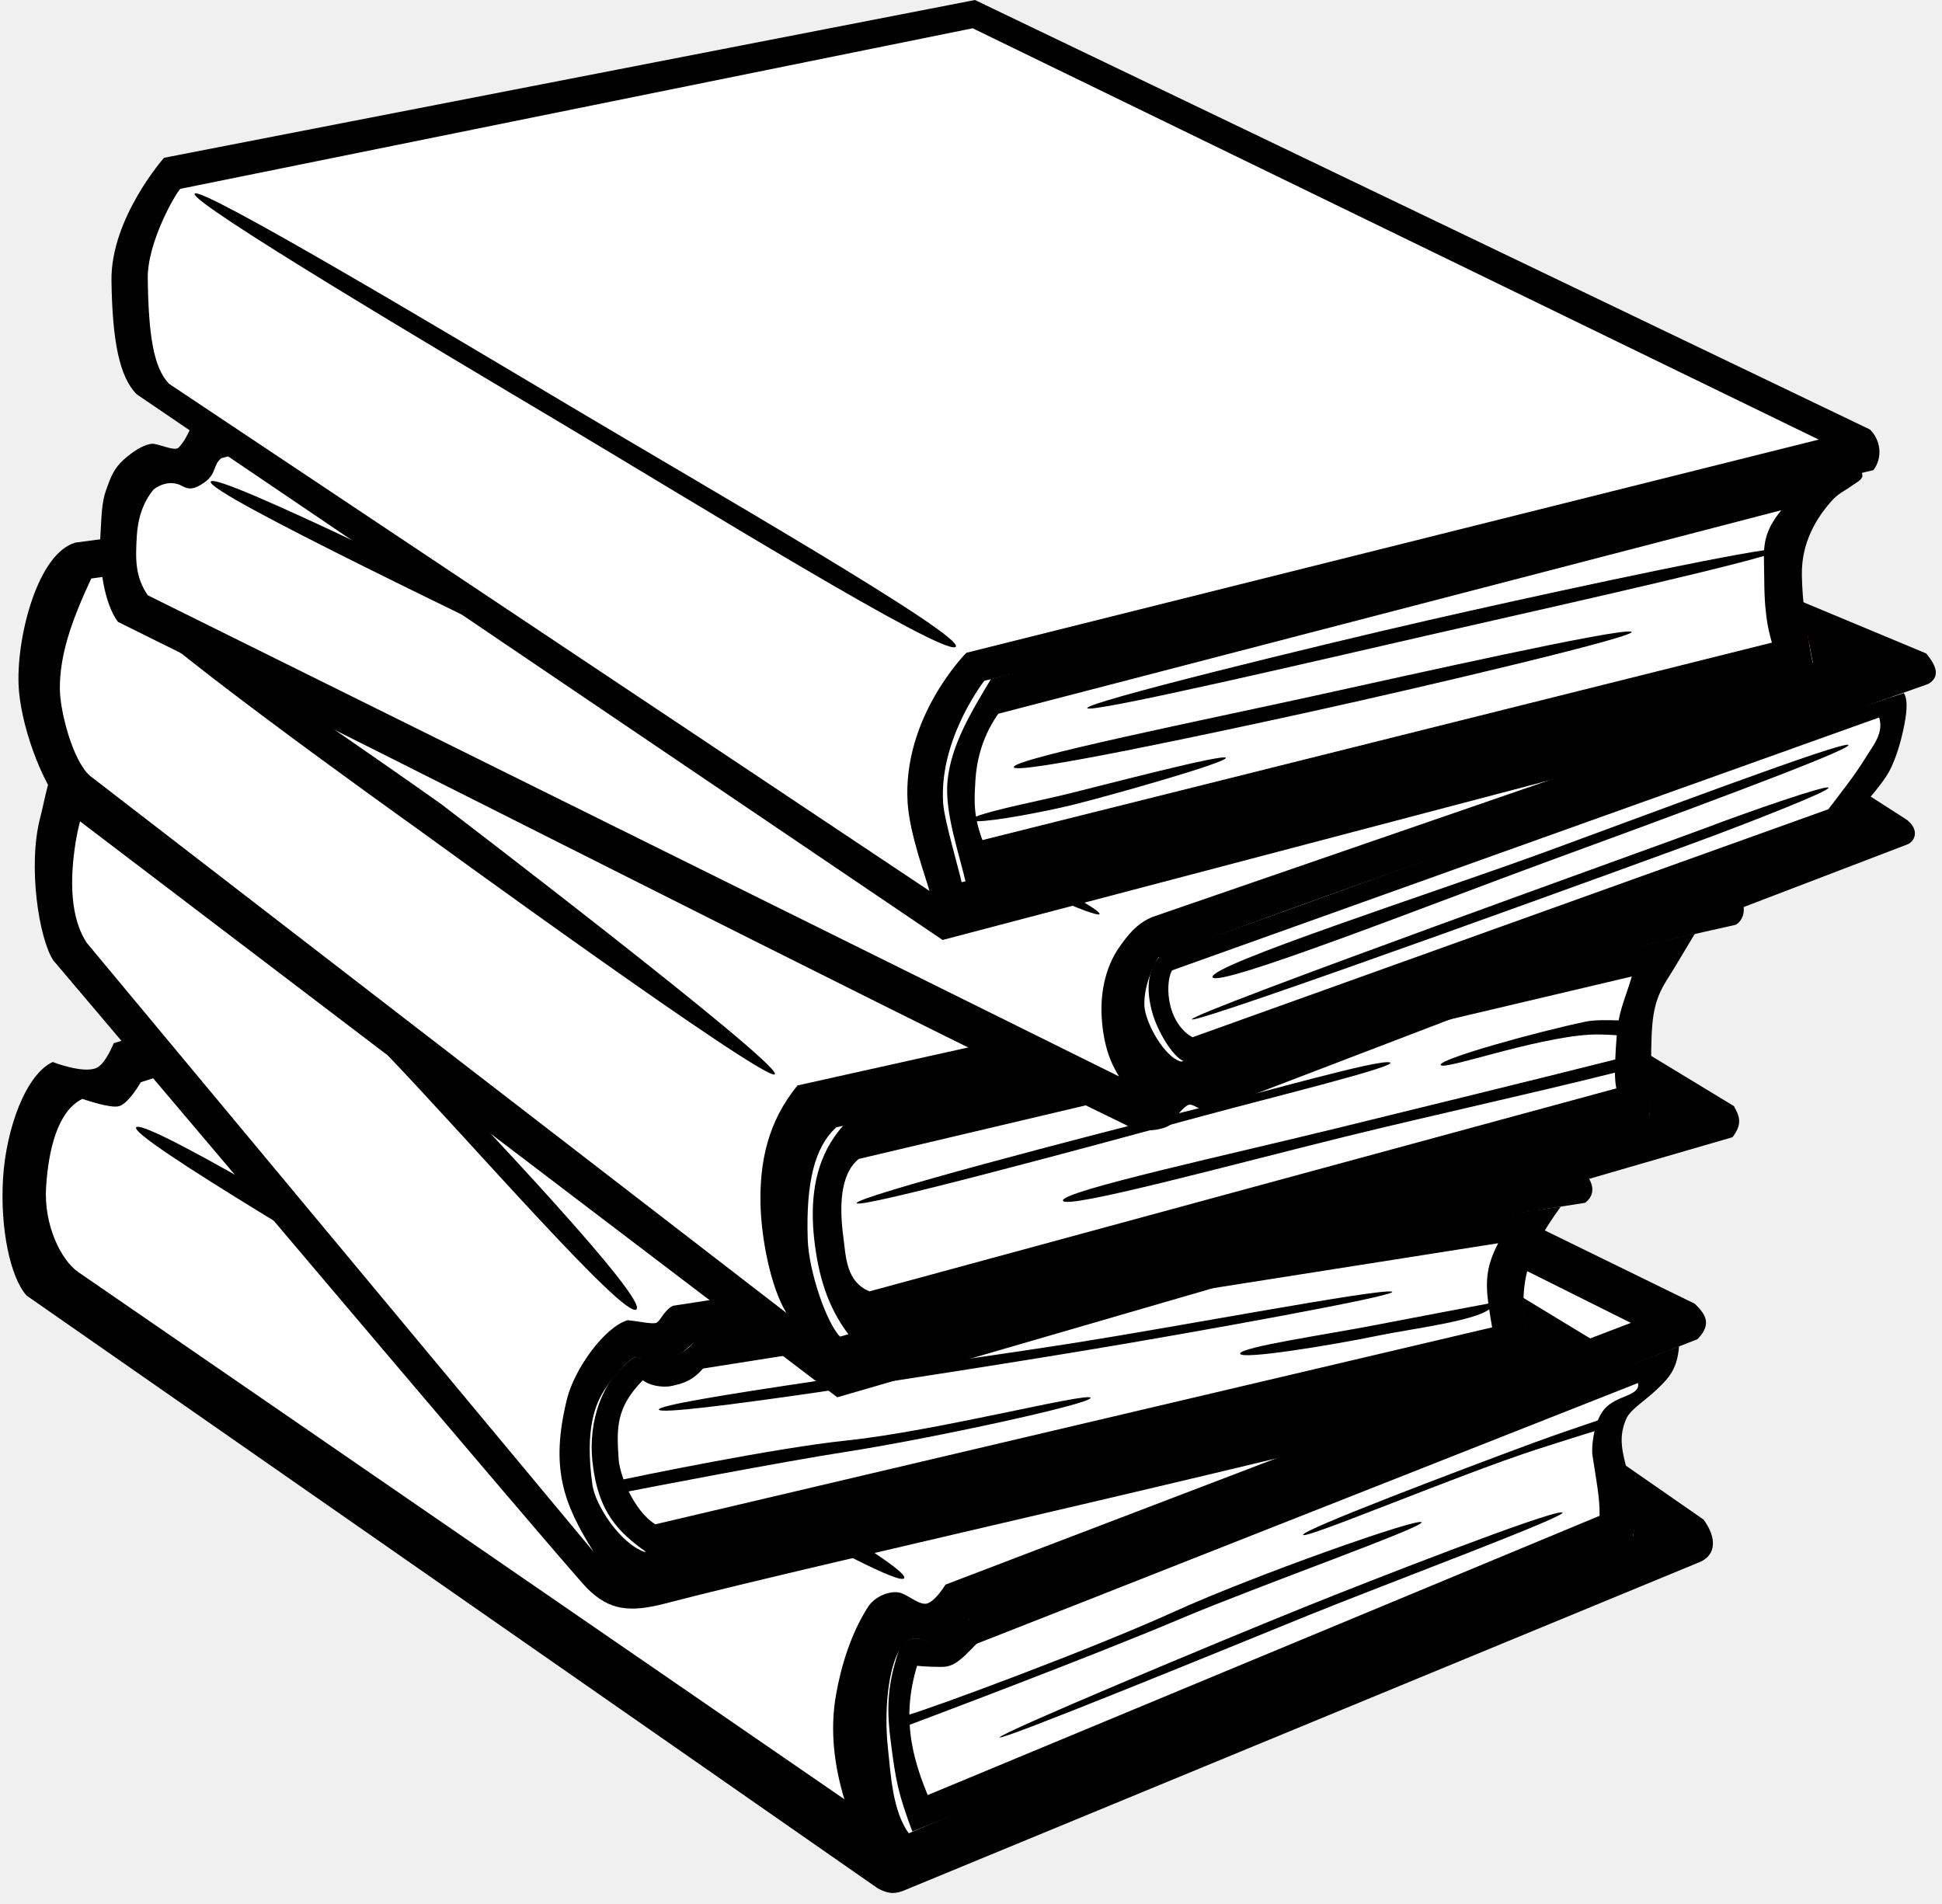
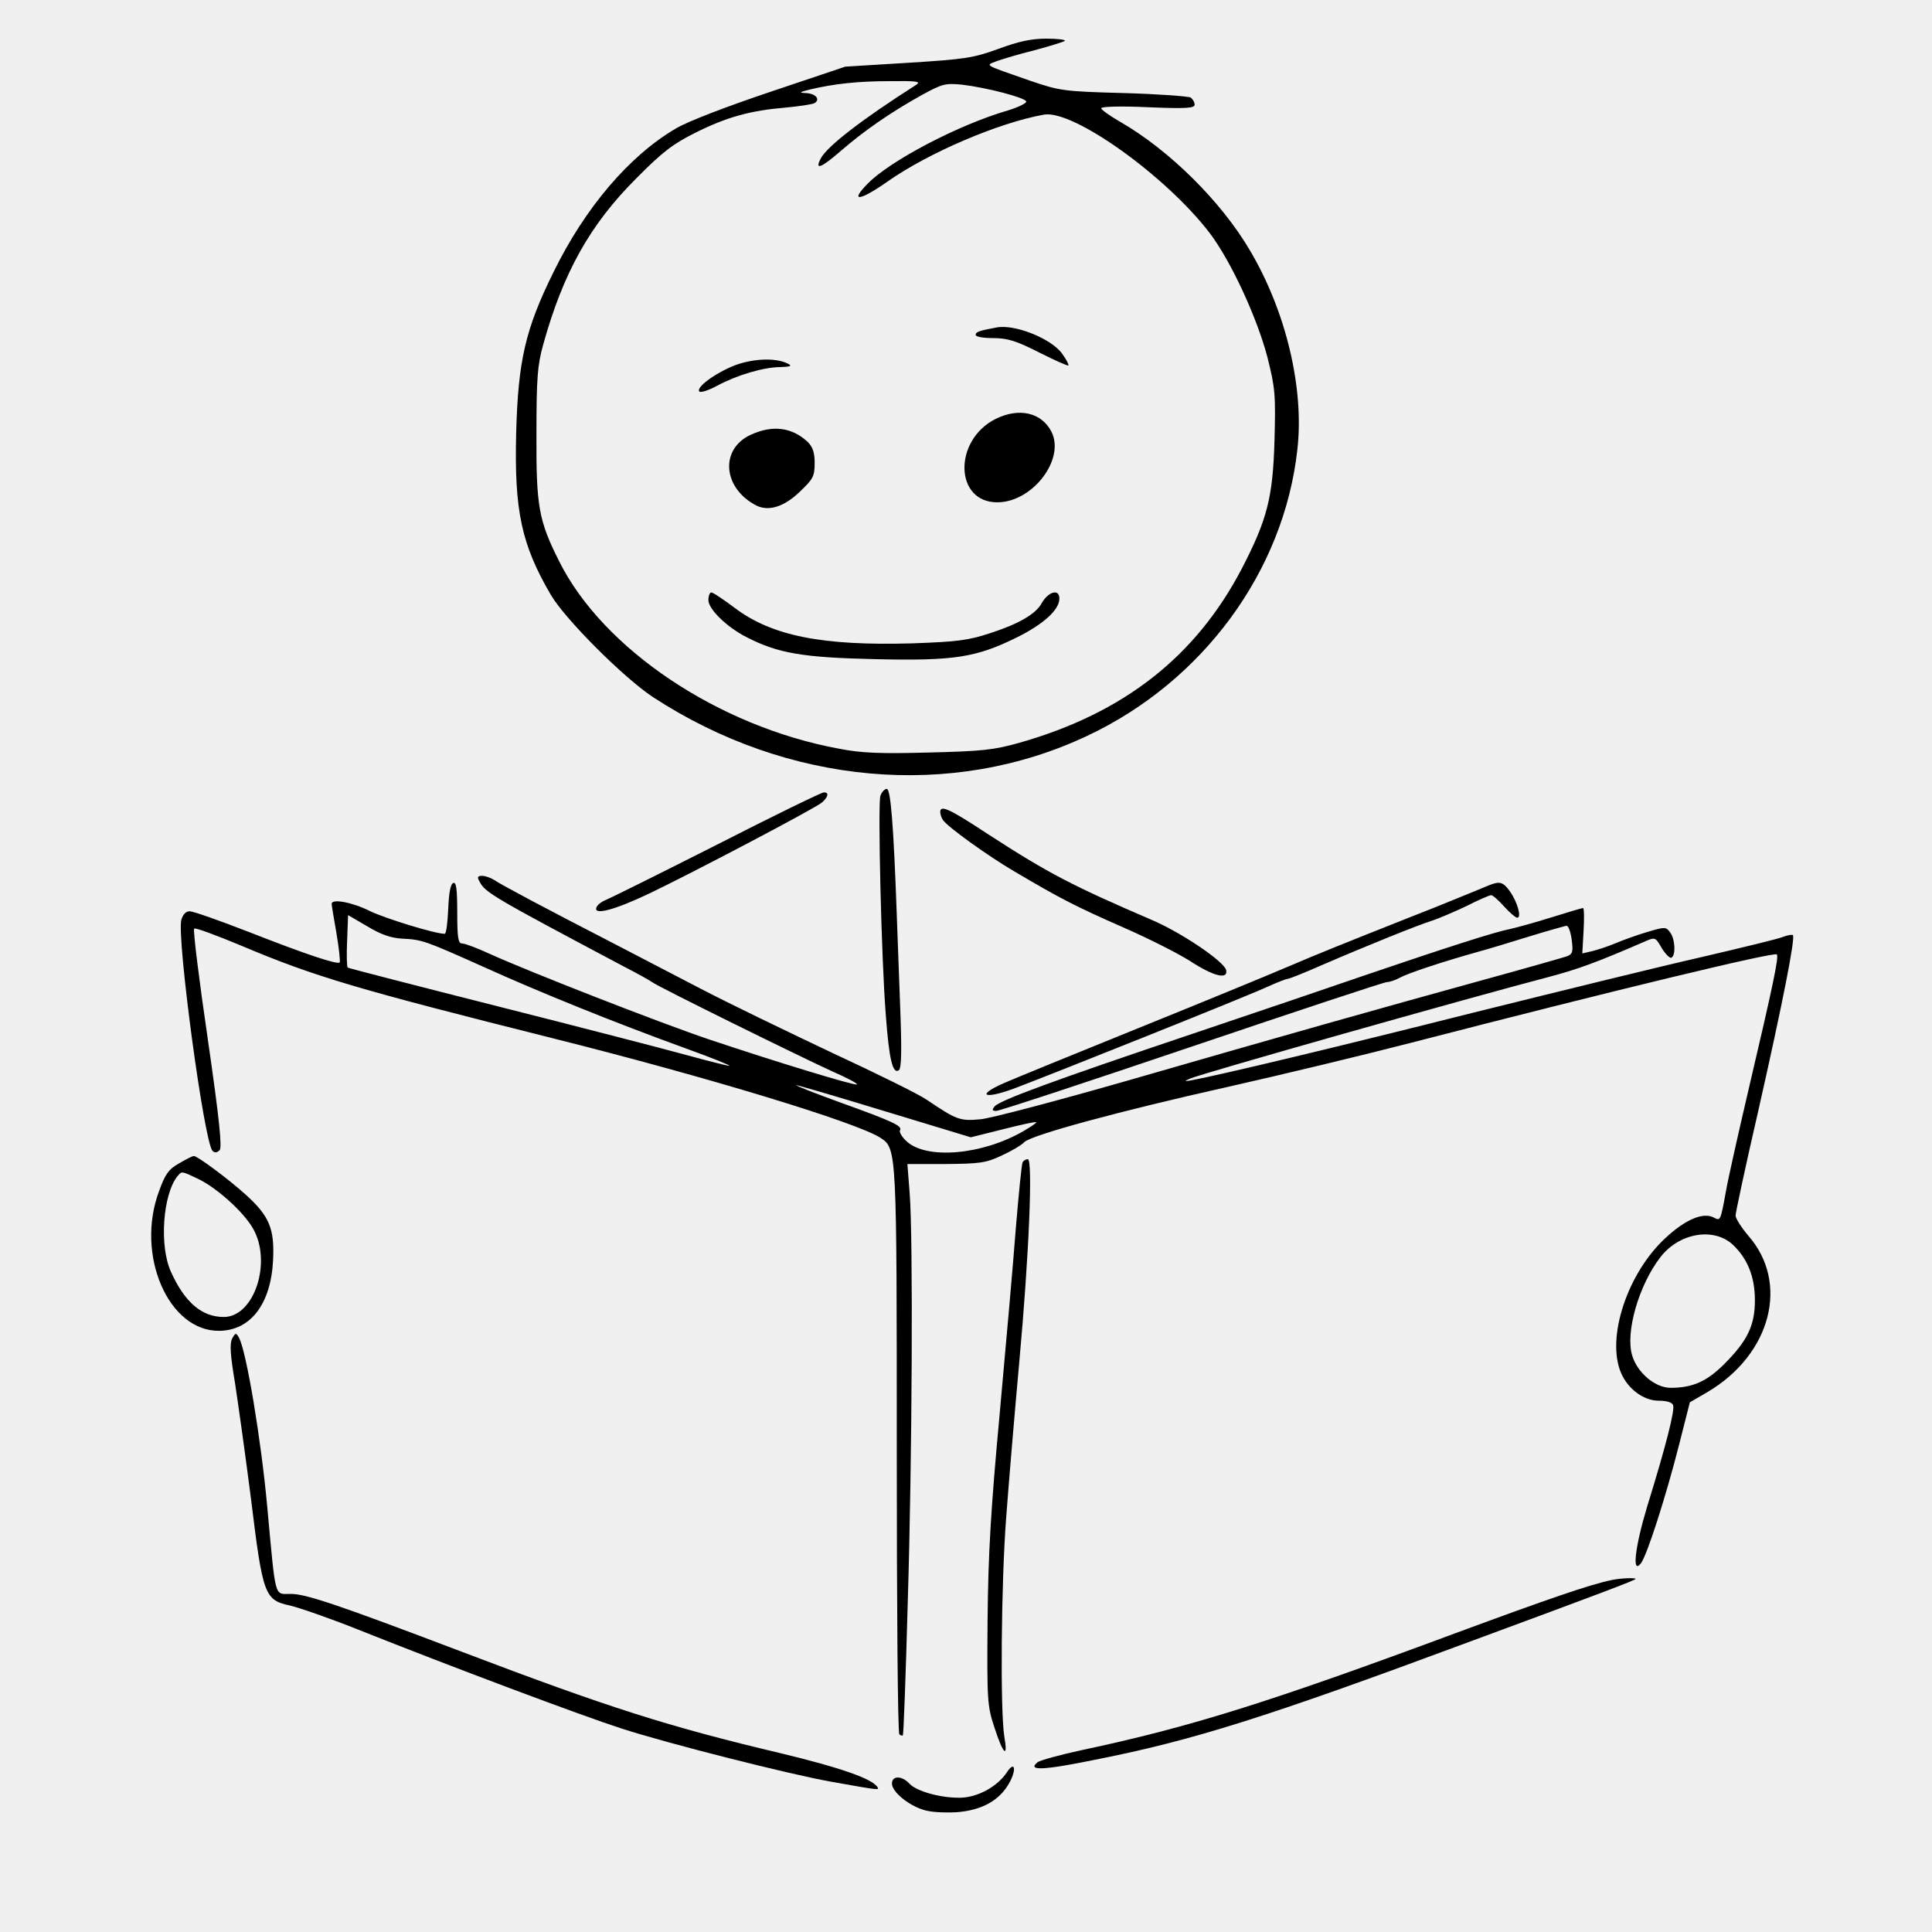
- <svg xmlns="http://www.w3.org/2000/svg" width="101" height="99">
-   <g label="Ebene 2" id="imagebot_2">
-     <g id="imagebot_89">
-       <path transform="matrix(1 0 0 1 -4.44635 -5.85156)" label="Ebene 2" fill="#ffffff" fill-rule="evenodd" stroke="#ff6600" stroke-width="0.291" stroke-miterlimit="4" d="M7.513,62.193C4.783,66.572 5.573,69.631 6.541,72.623L50.823,103.029L91.924,85.705L88.742,83.583L88.035,80.048C89.166,78.955 90.232,77.876 90.952,76.866C91.149,75.662 92.059,74.102 90.51,73.772L43.575,50.791L11.49,60.956L9.988,62.37L7.513,62.193z" id="imagebot_32" />
-       <path transform="matrix(1 0 0 1 -4.44635 -5.85156)" label="Ebene 2" clip-rule="nonzero" fill="#000000" fill-rule="evenodd" stroke-width="1.772" stroke-miterlimit="4" stroke-dashoffset="0" d="M43.818,49.809L10.361,60.105C10.361,60.105 9.939,61.183 9.459,61.393C8.759,61.699 7.188,61.082 7.188,61.082C5.792,61.728 4.765,64.538 4.605,67.129C4.446,69.72 4.975,72.273 5.828,73.229L50.076,104.043C50.739,104.417 51.075,104.303 51.412,104.189L92.879,87.076C93.7,86.705 93.741,85.826 93.045,84.879L88.979,82.057C89.306,83.533 89.548,84.927 89.377,85.738C81.278,88.983 62.436,96.617 51.709,101.195C50.875,100.033 50.781,98.25 50.617,96.678C50.435,94.927 50.608,92.582 51.297,91.543C51.986,90.504 52.82,91.531 53.363,91.277C53.802,91.073 54.477,90.606 54.842,90.061C63.174,87.271 81.534,79.856 92.73,75.498C93.535,74.671 93.094,74.156 92.592,73.656L43.818,49.809zM43.654,51.891L89.264,74.65L53.617,88.264C53.617,88.264 53.129,89.08 52.691,89.236C52.313,89.372 51.733,88.846 51.318,88.703C50.808,88.527 49.958,88.85 49.594,89.418C48.726,90.771 48.201,92.426 47.924,94.004C47.591,95.903 47.856,97.748 48.359,99.422L8.525,72.014C7.616,71.395 6.723,69.554 6.842,67.615C6.963,65.649 7.444,63.623 8.734,63C8.734,63 10.19,63.515 10.643,63.379C11.151,63.226 11.768,62.135 11.768,62.135zM11.553,64.463C10.781,64.787 23.714,72.348 30.508,76.412C37.049,80.325 51.059,88.581 51.471,87.928C51.883,87.274 37.806,79.497 31.291,75.586C24.696,71.627 12.326,64.14 11.553,64.463z" id="imagebot_29" />
-       <path transform="matrix(1 0 0 1 -4.44635 -5.85156)" label="Ebene 2" clip-rule="nonzero" fill="#000000" fill-rule="evenodd" stroke-width="1.772" stroke-miterlimit="4" stroke-dashoffset="0" d="M91.771,75.869L54.873,90.029C54.59,90.265 53.787,91.155 53.27,91.264C52.66,91.392 52.017,90.585 51.258,91.502C50.62,93.322 50.544,94.572 50.754,96.27C51.029,98.496 51.163,99.131 51.896,101.104L89.318,85.924C89.834,84.305 89.074,82.714 88.83,81.273C88.749,80.737 88.762,80.264 89.012,79.666C89.262,79.068 90.132,78.682 91.053,77.67C91.599,77.07 91.719,76.469 91.771,75.869zM89.637,77.777C89.766,78.486 88.483,78.385 87.857,79.172C87.726,79.337 87.626,79.526 87.543,79.723C87.066,79.885 85.236,80.505 84.262,80.865C80.208,82.364 72.118,85.432 72.219,85.676C72.319,85.919 80.263,82.569 84.307,81.25C85.344,80.912 86.94,80.416 87.377,80.279C87.253,80.815 87.235,81.324 87.268,81.539C87.466,82.85 87.657,83.764 87.637,84.684L52.695,99.207C52.186,97.975 51.832,96.808 51.758,95.551C52.152,95.403 61.102,92.045 65.803,90.055C69.933,88.306 78.542,85.265 78.375,85.018C78.208,84.77 69.662,87.784 65.543,89.656C61.123,91.666 52.817,94.719 51.74,95.018C51.747,94.228 51.864,93.398 52.141,92.484C52.399,92.517 53.385,92.567 53.648,92.525C54.237,92.432 54.652,91.92 55.24,91.338C56.553,90.838 89.637,77.777 89.637,77.777L89.637,77.777zM72.273,89.438C67.905,91.198 56.458,95.983 56.438,96.205C56.417,96.427 68.118,91.64 72.443,89.879C76.421,88.26 86.417,84.542 85.672,84.504C84.928,84.467 75.973,87.946 72.273,89.438z" id="imagebot_28" />
-     </g>
-     <g id="imagebot_88">
-       <path transform="matrix(1 0 0 1 -4.44635 -5.85156)" label="Ebene 2" fill="#ffffff" fill-rule="evenodd" stroke="#ff0000" stroke-width="0.291" stroke-miterlimit="4" d="M9.104,44.869L12.374,43.985L47.199,43.72L86.002,67.408L84.411,68.292L82.82,72.977C83.277,74.244 83.239,76.499 84.322,76.512L35.886,88.445L6.894,54.327C7.323,51.072 6.136,47.278 9.104,44.869z" id="imagebot_26" />
-       <path transform="matrix(1 0 0 1 -4.44635 -5.85156)" label="Ebene 2" clip-rule="nonzero" fill="#000000" fill-rule="evenodd" stroke-width="1.772" stroke-miterlimit="4" stroke-dashoffset="0" d="M47.486,42.789L11.848,43.135C11.616,43.465 11.063,43.951 10.793,44.012C10.509,44.076 9.739,43.451 9.268,43.633C7.128,44.457 6.909,46.969 6.541,48.361C5.88,50.865 6.469,54.672 7.223,55.803C8.348,57.115 34.015,87.501 34.994,88.467C36.126,89.583 37.162,89.735 39.049,89.242C47.474,87.042 71.993,81.7 87.482,77.484C88.396,77.007 88.02,76.216 87.352,75.582L83.637,73.326C83.654,74.342 83.798,75.268 84.098,76.221C69.704,79.54 52.56,83.275 37.961,86.561C36.691,86.114 35.405,84.121 35.258,83.082C34.852,80.208 35.393,78.845 35.945,78.045C36.495,77.249 36.918,76.767 37.422,76.453C37.978,76.51 38.801,76.748 39.291,76.564C39.81,76.37 40.173,75.991 40.555,75.637L86.883,68.406C87.603,67.862 87.14,67.101 86.781,66.775L47.486,42.789zM47.068,44.871L83.307,67.016L39.445,73.76C38.962,74.006 38.793,74.568 38.578,74.648C38.363,74.729 37.672,74.566 37.09,74.51C35.88,74.866 34.313,77.06 33.932,78.617C33.059,82.18 33.73,84.016 35.314,86.551L8.955,54.881C8.318,53.912 7.958,52.287 8.381,49.645C8.591,48.334 9.035,47.066 9.709,45.986C10.135,46.019 10.515,46.321 11.227,46.092C12.143,45.796 12.127,45.099 12.346,45.016zM11.862,47.225C11.37,47.673 20.098,56.035 24.402,60.516C28.758,65.05 36.894,74.452 37.541,73.953C38.188,73.454 29.547,64.305 25.209,59.793C21.017,55.432 12.353,46.777 11.862,47.225z" id="imagebot_23" />
-       <path transform="matrix(1 0 0 1 -4.44635 -5.85156)" label="Ebene 2" clip-rule="nonzero" fill="#000000" fill-rule="evenodd" stroke-width="1.772" stroke-miterlimit="4" stroke-dashoffset="0" d="M85.621,68.604C70.452,70.783 48.54,74.09 40.564,75.592C40.245,76.031 39.707,76.412 39.025,76.57C38.768,76.63 38.138,76.51 37.428,76.447C35.749,77.541 35.032,79.79 35.258,81.867C35.547,84.527 36.632,85.551 38.063,86.574C53.423,83.167 68.783,80.363 84.143,76.225C83.032,72.772 84.075,70.73 85.621,68.604zM82.363,70.508C81.783,71.635 81.687,72.381 81.852,73.646C81.526,73.708 77.882,74.39 75.932,74.771C73.561,75.235 68.951,75.905 68.943,76.248C68.936,76.591 73.74,75.805 76.094,75.318C77.831,74.959 81.07,74.569 81.898,73.945C81.942,74.24 81.983,74.521 82.049,74.883L38.531,85.125C37.971,84.785 37.488,84.12 37.141,83.414C37.887,83.269 44.88,81.911 48.57,81.336C52.819,80.674 61.281,78.849 61.164,78.545C61.047,78.241 53.088,80.285 48.502,80.764C44.687,81.162 37.552,82.647 36.873,82.789C36.74,82.415 36.642,82.051 36.621,81.742C36.514,80.137 36.473,79.053 37.879,77.635C38.183,77.882 38.853,78.043 39.391,77.928C40.172,77.76 40.53,77.559 41.014,77.023L82.363,70.508zM76.82,73.021C76.054,72.883 65.788,74.826 60.486,75.666C53.196,76.821 38.545,78.738 38.713,79.164C38.881,79.59 53.501,77.305 60.852,76.09C66.432,75.167 77.587,73.16 76.82,73.021z" id="imagebot_22" />
-     </g>
-     <g id="imagebot_86">
-       <path transform="matrix(1 0 0 1 -4.44635 -5.85156)" label="Ebene 2" fill="#ffffff" fill-rule="evenodd" stroke="#ff6600" stroke-width="0.291" stroke-miterlimit="4" d="M46.05,29.667L8.043,35.058C6.758,38.374 4.724,41.279 7.955,47.079L47.73,77.308L92.631,63.961L89.272,62.105C89.353,58.622 90.234,55.575 92.101,51.852L46.05,29.667z" id="imagebot_20" />
-       <path transform="matrix(1 0 0 1 -4.44635 -5.85156)" label="Ebene 2" clip-rule="nonzero" fill="#000000" fill-rule="evenodd" stroke-width="1.772" stroke-miterlimit="4" stroke-dashoffset="0" d="M46.084,29.062L8.369,34.07C6.432,34.624 5.327,38.858 5.41,41.418C5.476,43.42 6.579,46.59 7.832,47.977L47.992,78.52L94.551,64.994C95.137,64.232 94.85,63.819 94.629,63.379L90.246,60.719C90.246,60.719 90.35,62.631 90.225,63.881C78.255,67.023 59.327,72.211 48.135,75.363C47.445,74.671 46.506,71.997 46.453,70.283C46.363,67.357 46.808,65.505 47.943,64.479L94.73,53.943C95.273,53.592 95.337,52.725 94.545,51.959L46.084,29.062zM45.957,30.676L90.414,52.402L45.924,62.301C44.355,64.215 43.962,66.314 43.998,68.416C44.028,70.172 44.506,72.761 45.346,74.133L9.113,46.189C8.215,45.38 7.561,42.812 7.559,41.666C7.555,39.898 8.158,38.158 9.191,35.939zM11.178,37.218C10.251,37.623 26.109,48.924 26.109,48.924C26.109,48.924 44.524,62.335 44.748,61.711C44.972,61.087 27.414,47.686 27.414,47.686C27.414,47.686 12.104,36.813 11.178,37.218z" id="imagebot_17" />
-       <path transform="matrix(1 0 0 1 -4.44635 -5.85156)" label="Ebene 2" clip-rule="nonzero" fill="#000000" fill-rule="evenodd" stroke-width="1.772" stroke-miterlimit="4" stroke-dashoffset="0" d="M92.596,54.408L90.578,54.861L48.457,64.217C47.685,65.05 46.39,66.705 46.793,70.303C47,72.146 47.468,73.802 48.596,75.275L90.23,63.9C90.401,62.831 90.247,60.688 90.381,59.141C90.514,57.593 91.019,57.034 91.531,56.182L92.596,54.408zM89.312,56.635C89.097,57.403 88.777,58.12 88.627,58.92C88.121,58.902 87.374,58.887 86.936,58.979C84.361,59.515 79.225,60.942 79.375,61.238C79.525,61.535 84.179,59.844 87.123,59.66C87.549,59.634 88.107,59.663 88.531,59.691C88.491,60.173 88.47,60.566 88.453,60.951C83.878,62.103 78.789,63.341 74.229,64.463C68.356,65.908 59.616,67.805 59.729,68.293C59.841,68.781 68.573,66.402 74.402,64.967C78.96,63.845 83.861,62.78 88.436,61.637C88.441,61.948 88.459,62.229 88.51,62.453L49.672,73.01C48.45,72.519 48.442,71.21 48.309,70.205C48.107,68.686 48.105,66.936 49.111,66.123zM67.031,63.428C60.624,65.009 48.896,68.113 49,68.424C49.104,68.735 60.793,65.576 67.123,63.857C70.47,62.949 77.334,61.265 76.722,61.103C76.111,60.94 70.165,62.654 67.031,63.428z" id="imagebot_16" />
-     </g>
-     <g id="imagebot_81">
-       <path transform="matrix(1 0 0 1 -4.44635 -5.85156)" label="Ebene 2" fill="#ffffff" fill-rule="evenodd" stroke="#ff6600" stroke-width="0.291" stroke-miterlimit="4" d="M51.972,18.53L15.291,28.959C15.291,28.959 14.849,30.374 14.319,30.285C13.789,30.197 11.579,30.197 11.579,30.197C9.612,32.705 9.569,35.084 11.137,37.356L63.463,62.989L102.53,48.847L100.763,47.344L102.619,44.604L102.707,40.273L51.972,18.53z" id="imagebot_14" />
-       <path transform="matrix(1 0 0 1 -4.44635 -5.85156)" label="Ebene 2" clip-rule="nonzero" fill="#000000" fill-rule="evenodd" stroke-width="2.48" stroke-miterlimit="4" stroke-dashoffset="0" d="M52.002,17.885C39.67,21.317 25.729,25.006 14.506,27.965C14.287,28.104 14.207,28.644 13.729,29.133C13.52,29.346 12.646,28.896 12.336,28.932C11.85,28.987 11.29,29.395 10.898,29.74C10.364,30.211 10.204,30.673 9.967,31.328C9.722,32.005 9.729,32.758 9.674,33.602C9.564,35.289 9.878,37.267 10.584,38.195C27.902,46.762 46.443,56.297 63.02,64.365C63.368,64.635 64.147,64.677 64.59,64.602C65.033,64.526 65.41,64.378 65.549,64.082C65.637,63.894 65.9,63.534 66.188,63.346C66.48,63.154 66.757,63.64 67.416,63.629L103.629,49.773C104.033,49.619 104.298,49.033 103.631,48.496L101.322,47.012L100.166,48.744C89.411,52.44 77.265,56.897 65.893,61.062C65.024,60.877 64.02,59.048 63.967,58.186C63.908,57.224 64.395,56.118 64.693,55.643C77.316,50.941 91.06,46.269 104.721,41.426C105.362,41.064 105.177,40.495 104.621,39.834L52.002,17.885zM51.941,19.482L101.053,40.9L64.422,53.527C63.582,53.844 63.063,54.522 62.621,55.168C62.047,56.008 61.652,57.26 61.744,58.76C61.829,60.147 62.174,61.081 62.643,61.832L12.133,36.811C11.466,35.83 11.494,34.937 11.559,33.762C11.61,32.837 11.863,32.027 12.404,31.342C12.468,31.261 13.189,30.711 13.939,31.137C14.25,31.313 14.552,31.319 15.08,30.939C15.731,30.473 15.504,30.045 15.953,29.684L51.941,19.482L51.941,19.482zM15.631,30.881C15.505,30.857 15.43,30.863 15.408,30.896C15.066,31.44 29.828,38.46 37.145,42.029C45.231,45.974 61.342,53.843 61.629,53.389C61.916,52.935 45.593,45.017 37.457,41.068C30.63,37.755 17.524,31.235 15.631,30.881z" id="imagebot_11" />
-       <path transform="matrix(1 0 0 1 -4.44635 -5.85156)" label="Ebene 2" clip-rule="nonzero" fill="#000000" fill-rule="evenodd" stroke-width="1px" stroke-miterlimit="4" stroke-dashoffset="0" d="M103.461,41.895C90.1,46.265 71.603,53.191 64.811,55.527C64.042,56.372 64.098,57.447 64.354,58.438C64.609,59.428 65.424,60.806 66.016,61.045L100.475,48.695C100.737,48.332 101.841,47.31 102.578,46.176C102.947,45.608 103.232,44.675 103.377,44.057C103.521,43.438 103.759,42.341 103.461,41.895L103.461,41.895zM102.176,43.166C102.431,43.977 101.868,44.612 101.486,45.236C100.878,46.23 100.07,47.225 99.535,47.938L66.469,59.795C65.936,59.516 65.508,58.909 65.322,58.188C65.131,57.447 65.195,56.655 65.408,56.316zM84.648,50.217C78.904,52.313 67.341,56.047 67.508,56.668C67.674,57.288 79.161,52.768 84.959,50.645C90.413,48.647 100.786,44.849 100.58,44.595C100.374,44.34 89.813,48.332 84.648,50.217zM99.543,46.814C99.418,46.66 95.252,48.112 93.203,48.893C91.274,49.627 66.322,58.556 66.438,58.863C66.553,59.17 91.58,50.063 93.531,49.328C95.564,48.563 99.668,46.969 99.543,46.814z" id="imagebot_10" />
-     </g>
-     <g id="imagebot_79">
-       <path transform="matrix(1 0 0 1 -4.44635 -5.85156)" label="Ebene 2" fill="#ffffff" fill-rule="evenodd" stroke="#ff6600" stroke-width="0.291" stroke-miterlimit="4" d="M54.978,6.42L13.965,14.552C10.966,17.45 9.899,21.084 11.844,25.866L53.475,53.62L101.823,41.422L97.581,38.417L97.227,33.821L101.116,28.517L54.978,6.42z" id="imagebot_8" />
-       <path transform="matrix(1 0 0 1 -4.44635 -5.85156)" label="Ebene 2" clip-rule="nonzero" fill="#000000" fill-rule="evenodd" stroke-width="2.126" stroke-miterlimit="4" stroke-dashoffset="0" d="M55.152,5.852L12.977,14.057C12.977,14.057 10.2,17.202 10.244,20.439C10.287,23.587 10.657,25.457 11.559,26.359C12.872,27.275 53.469,54.736 53.469,54.736L102.391,41.863C102.895,41.244 102.523,40.77 102.148,40.297L98.404,38.615L98.73,40.326C84.317,44.152 69.096,48.1 54.461,51.732C54.262,50.884 53.569,48.513 53.504,47.684C53.255,44.518 55.36,41.623 55.637,41.256L101.881,30.301C102.387,29.62 102.243,28.719 101.699,28.188L55.152,5.852zM55.033,7.322L99.035,28.713L54.705,39.801C54.705,39.801 51.36,43.145 51.652,47.619C51.759,49.259 52.625,51.56 52.785,52.184L13.236,25.809C12.429,24.97 12.171,23.272 12.131,20.332C12.105,18.43 13.602,15.87 13.828,15.672zM14.57,15.926C14.338,16.397 27.131,23.988 33.539,27.805C40.322,31.844 53.537,40.006 54.145,39.494C54.752,38.983 40.953,31.055 34.229,27.051C27.761,23.199 14.802,15.455 14.57,15.926z" id="imagebot_7" />
-       <path transform="matrix(1 0 0 1 -4.44635 -5.85156)" label="Ebene 2" clip-rule="nonzero" fill="#000000" fill-rule="evenodd" stroke-width="1px" stroke-miterlimit="4" stroke-dashoffset="0" d="M100.969,30.199C100.83,30.215 100.68,30.283 100.602,30.303L55.99,41.16C54.955,42.878 53.924,44.579 53.729,46.424C53.545,48.157 54.409,50.436 54.721,51.969L98.736,40.406C98.402,38.697 98.177,37.134 98.158,35.748C98.135,34.061 98.908,32.817 99.668,31.945C100.048,31.509 100.338,31.41 100.637,31.195C100.886,31.016 101.176,30.872 101.277,30.699C101.325,30.619 101.307,30.556 101.275,30.402C101.238,30.218 101.108,30.183 100.969,30.199L100.969,30.199zM97.088,32.387C96.412,33.213 96.234,33.825 96.193,34.467C93.244,34.897 83.826,36.942 78.715,38.111C72.77,39.471 60.902,42.374 60.992,42.68C61.082,42.985 73.001,40.198 78.971,38.832C84.072,37.665 93.256,35.624 96.184,34.766C96.182,35.149 96.201,35.551 96.203,36.037C96.211,38.156 96.514,38.893 96.598,39.273L55.541,49.541C55.4,49.161 55.314,48.853 55.25,48.562C56.124,48.57 58.796,48.063 60.221,47.713C62.071,47.259 68.226,45.519 68.199,45.268C68.172,45.016 61.881,46.671 59.977,47.139C58.577,47.482 56.01,47.986 55.207,48.32C55.112,47.751 55.125,47.224 55.178,46.396C55.304,44.402 56.216,43.198 56.367,42.971zM72.607,42.082C67.426,43.22 57.146,45.3 57.17,45.746C57.194,46.192 67.639,43.959 72.82,42.82C78.574,41.556 90.085,38.841 89.267,38.698C88.449,38.555 78.001,40.897 72.607,42.082z" id="imagebot_6" />
-     </g>
+ <svg xmlns="http://www.w3.org/2000/svg" version="1.0" width="600pt" height="600pt" viewBox="0 0 600 600" preserveAspectRatio="xMidYMid meet">
+   <g transform="translate(0,600) scale(0.1,-0.1)" fill="#000000" stroke="none">
+     <path d="M3100 5848 c-77 -28 -103 -32 -280 -43 l-195 -12 -232 -78 c-137 -46 -257 -92 -294 -114 -145 -85 -282 -246 -380 -446 -88 -178 -110 -276 -116 -500 -6 -241 16 -346 108 -503 45 -76 226 -257 317 -317 418 -273 928 -319 1349 -120 359 169 610 511 652 888 22 190 -35 430 -147 619 -89 152 -251 312 -402 399 -33 19 -60 38 -60 43 0 5 61 7 145 3 119 -5 145 -3 145 8 0 8 -6 17 -12 22 -7 4 -101 11 -208 14 -187 5 -199 7 -290 38 -149 52 -140 47 -105 61 17 6 69 22 118 34 48 13 90 26 94 29 3 4 -23 7 -58 7 -47 0 -87 -9 -149 -32z m-254 -111 c-168 -107 -277 -191 -297 -229 -20 -38 1 -30 63 24 72 62 152 118 251 173 64 35 73 37 125 32 76 -9 195 -40 199 -52 2 -5 -24 -18 -57 -28 -152 -44 -366 -156 -436 -228 -56 -57 -25 -54 62 7 128 90 346 183 486 208 91 16 380 -191 515 -368 66 -87 147 -263 179 -385 24 -96 26 -115 22 -260 -5 -177 -23 -245 -101 -396 -143 -274 -367 -450 -692 -542 -78 -22 -115 -26 -280 -30 -151 -4 -209 -2 -280 12 -374 69 -732 309 -868 581 -64 127 -72 171 -71 394 0 175 3 216 21 280 62 223 145 372 288 515 83 84 115 108 185 143 98 49 172 69 281 78 42 4 83 10 89 14 19 12 2 30 -28 31 -22 1 -19 3 13 11 76 18 150 26 250 26 81 1 96 -1 81 -11z" />
+     <path d="M3095 4983 c-55 -10 -65 -14 -65 -23 0 -6 24 -10 54 -10 44 0 71 -8 142 -44 49 -25 90 -43 92 -41 2 2 -6 18 -19 36 -33 47 -147 93 -204 82z" />
+     <path d="M2295 4870 c-61 -20 -136 -72 -123 -86 5 -4 29 4 55 18 61 33 145 58 197 58 28 1 36 3 26 9 -34 19 -96 19 -155 1z" />
+     <path d="M3092 4699 c-132 -66 -128 -260 6 -259 110 1 211 135 167 220 -31 59 -100 75 -173 39z" />
+     <path d="M2332 4650 c-97 -44 -88 -166 17 -220 38 -19 87 -4 136 44 40 38 45 47 45 88 0 33 -6 50 -22 66 -49 45 -108 53 -176 22z" />
+     <path d="M2200 4136 c0 -28 59 -85 119 -115 97 -50 175 -63 396 -68 248 -6 316 5 442 67 83 41 133 86 133 121 0 32 -35 22 -56 -16 -18 -32 -71 -63 -158 -91 -69 -23 -104 -27 -243 -32 -279 -8 -436 23 -551 110 -35 26 -67 48 -73 48 -5 0 -9 -11 -9 -24z" />
+     <path d="M2734 3528 c-8 -27 3 -505 17 -681 10 -135 21 -183 40 -171 9 5 10 61 4 213 -4 113 -9 235 -10 271 -10 279 -19 390 -31 390 -7 0 -16 -10 -20 -22z" />
+     <path d="M2225 3376 c-176 -89 -331 -166 -344 -171 -14 -6 -27 -16 -29 -24 -8 -24 57 -7 164 44 144 69 516 265 537 283 20 18 22 32 5 31 -7 0 -157 -73 -333 -163z" />
+     <path d="M2920 3478 c0 -7 4 -18 8 -24 13 -21 141 -113 225 -162 139 -82 187 -107 335 -172 78 -34 173 -82 210 -106 71 -46 116 -57 110 -27 -5 26 -139 117 -231 156 -246 106 -320 144 -508 266 -123 81 -149 92 -149 69z" />
+     <path d="M1490 3261 c17 -33 43 -48 450 -264 41 -21 80 -43 85 -47 14 -12 454 -229 557 -276 48 -21 84 -40 79 -42 -10 -3 -244 68 -456 139 -152 51 -564 212 -687 268 -37 17 -74 31 -83 31 -12 0 -15 17 -15 96 0 72 -3 95 -12 92 -9 -3 -14 -31 -16 -81 -2 -42 -6 -77 -11 -77 -30 0 -186 48 -233 71 -54 27 -118 39 -118 22 0 -5 7 -46 15 -92 8 -47 12 -87 10 -90 -8 -7 -102 24 -283 95 -90 35 -172 64 -183 64 -12 0 -21 -10 -26 -27 -14 -59 71 -691 97 -717 7 -7 14 -6 22 2 8 8 0 92 -37 347 -27 184 -46 338 -42 341 3 4 70 -21 149 -54 225 -95 357 -134 963 -286 479 -120 947 -262 1020 -310 50 -33 50 -37 50 -973 0 -479 3 -875 8 -879 4 -4 9 -5 11 -3 2 2 9 186 15 409 14 453 17 1138 6 1275 l-7 90 118 0 c106 1 125 3 174 26 31 14 63 33 71 42 22 22 294 96 634 172 160 36 414 97 565 136 642 166 1129 283 1138 275 7 -7 -11 -93 -88 -421 -32 -137 -64 -279 -70 -315 -17 -93 -17 -92 -38 -81 -33 17 -88 -6 -150 -64 -118 -109 -184 -309 -138 -418 21 -50 70 -87 117 -87 25 0 42 -5 45 -14 6 -15 -23 -129 -81 -316 -37 -123 -48 -212 -19 -175 19 25 77 205 119 370 l33 130 55 32 c198 117 255 340 126 486 -21 25 -39 53 -39 62 0 9 31 154 70 323 76 336 116 539 108 548 -3 2 -16 0 -29 -5 -13 -6 -125 -33 -249 -62 -124 -28 -445 -107 -715 -174 -420 -106 -784 -193 -875 -210 -22 -4 -23 -3 -5 5 29 14 866 251 1115 316 91 24 153 47 298 110 32 14 33 14 53 -21 12 -19 25 -32 30 -29 14 8 11 58 -4 78 -13 18 -16 18 -70 2 -31 -9 -75 -25 -99 -35 -24 -10 -57 -21 -74 -25 l-30 -7 4 71 c2 38 2 70 -2 70 -3 0 -47 -13 -98 -29 -51 -16 -109 -32 -128 -36 -47 -9 -202 -59 -440 -140 -107 -37 -352 -120 -545 -185 -431 -145 -600 -207 -616 -226 -9 -11 -8 -14 5 -14 10 0 283 90 608 200 325 110 597 200 605 200 8 0 27 6 41 14 26 14 131 49 242 80 30 8 102 30 160 48 58 18 110 32 115 33 6 0 13 -20 16 -43 5 -38 3 -45 -15 -52 -12 -4 -131 -38 -266 -75 -330 -91 -617 -172 -1095 -310 -220 -63 -427 -118 -460 -121 -64 -6 -74 -2 -166 60 -24 17 -156 82 -294 146 -137 65 -322 154 -410 200 -88 46 -212 110 -275 143 -206 106 -345 180 -365 194 -11 7 -28 13 -38 13 -14 0 -16 -4 -7 -19z m-242 -176 c63 -3 71 -6 252 -87 172 -78 409 -174 630 -254 80 -29 140 -53 135 -54 -6 0 -66 15 -135 34 -69 19 -332 87 -585 151 -253 64 -462 118 -465 120 -3 2 -4 39 -2 83 l3 80 60 -35 c41 -25 73 -36 107 -38z m1500 -536 l267 -81 100 25 c55 14 101 24 103 22 2 -2 -16 -14 -40 -28 -128 -74 -301 -89 -363 -31 -14 13 -23 28 -20 34 8 13 -21 27 -185 86 -80 29 -141 53 -137 54 4 0 128 -36 275 -81z m2634 -415 c45 -43 68 -99 68 -172 0 -78 -23 -126 -95 -198 -54 -54 -98 -74 -167 -74 -48 0 -103 47 -119 100 -22 71 20 218 87 305 58 76 166 95 226 39z" />
+     <path d="M4625 3251 c-11 -5 -54 -22 -95 -39 -41 -17 -111 -45 -155 -62 -199 -79 -277 -110 -375 -152 -58 -25 -267 -111 -465 -191 -198 -80 -386 -157 -418 -171 -86 -38 -62 -51 31 -17 119 45 725 287 787 316 31 14 59 25 64 25 4 0 50 18 102 41 148 64 300 125 344 139 22 7 71 28 109 46 37 19 72 34 77 34 5 0 23 -16 40 -35 17 -19 36 -35 41 -35 14 0 1 48 -23 82 -21 29 -31 32 -64 19z" />
+     <path d="M556 2387 c-32 -18 -43 -33 -62 -86 -74 -198 29 -436 187 -434 97 1 160 83 167 218 5 99 -11 138 -85 205 -53 48 -150 120 -161 120 -4 0 -24 -10 -46 -23z m57 -47 c58 -27 142 -102 172 -154 61 -104 5 -276 -90 -276 -68 0 -121 45 -164 140 -37 81 -25 241 20 297 14 16 11 17 62 -7z" />
+     <path d="M3176 2391 c-3 -4 -12 -95 -21 -202 -8 -107 -31 -366 -50 -575 -28 -303 -36 -437 -38 -645 -2 -253 -1 -267 22 -336 27 -83 42 -95 30 -26 -13 81 -10 477 6 683 8 107 26 321 40 475 31 338 43 635 27 635 -6 0 -13 -4 -16 -9z" />
+     <path d="M721 1843 c-8 -16 -6 -50 9 -139 10 -66 33 -229 50 -363 36 -295 42 -310 120 -327 30 -7 125 -40 210 -74 296 -118 696 -268 820 -308 145 -47 524 -143 655 -166 147 -26 146 -26 140 -16 -16 26 -117 61 -300 105 -350 83 -535 142 -990 315 -387 147 -485 180 -532 180 -52 0 -46 -21 -73 270 -19 209 -65 485 -88 526 -9 16 -11 15 -21 -3z" />
+     <path d="M5005 1093 c-68 -14 -198 -59 -485 -165 -576 -214 -825 -292 -1160 -363 -69 -15 -131 -32 -138 -38 -33 -27 18 -25 179 8 304 60 532 132 1159 365 420 155 514 191 519 196 5 5 -47 3 -74 -3z" />
+     <path d="M3127 496 c-30 -45 -91 -78 -145 -79 -61 -1 -136 20 -158 44 -23 25 -54 25 -54 0 0 -25 49 -66 96 -81 22 -8 65 -10 105 -8 79 6 134 37 164 92 23 42 16 69 -8 32z" />
  </g>
</svg>
